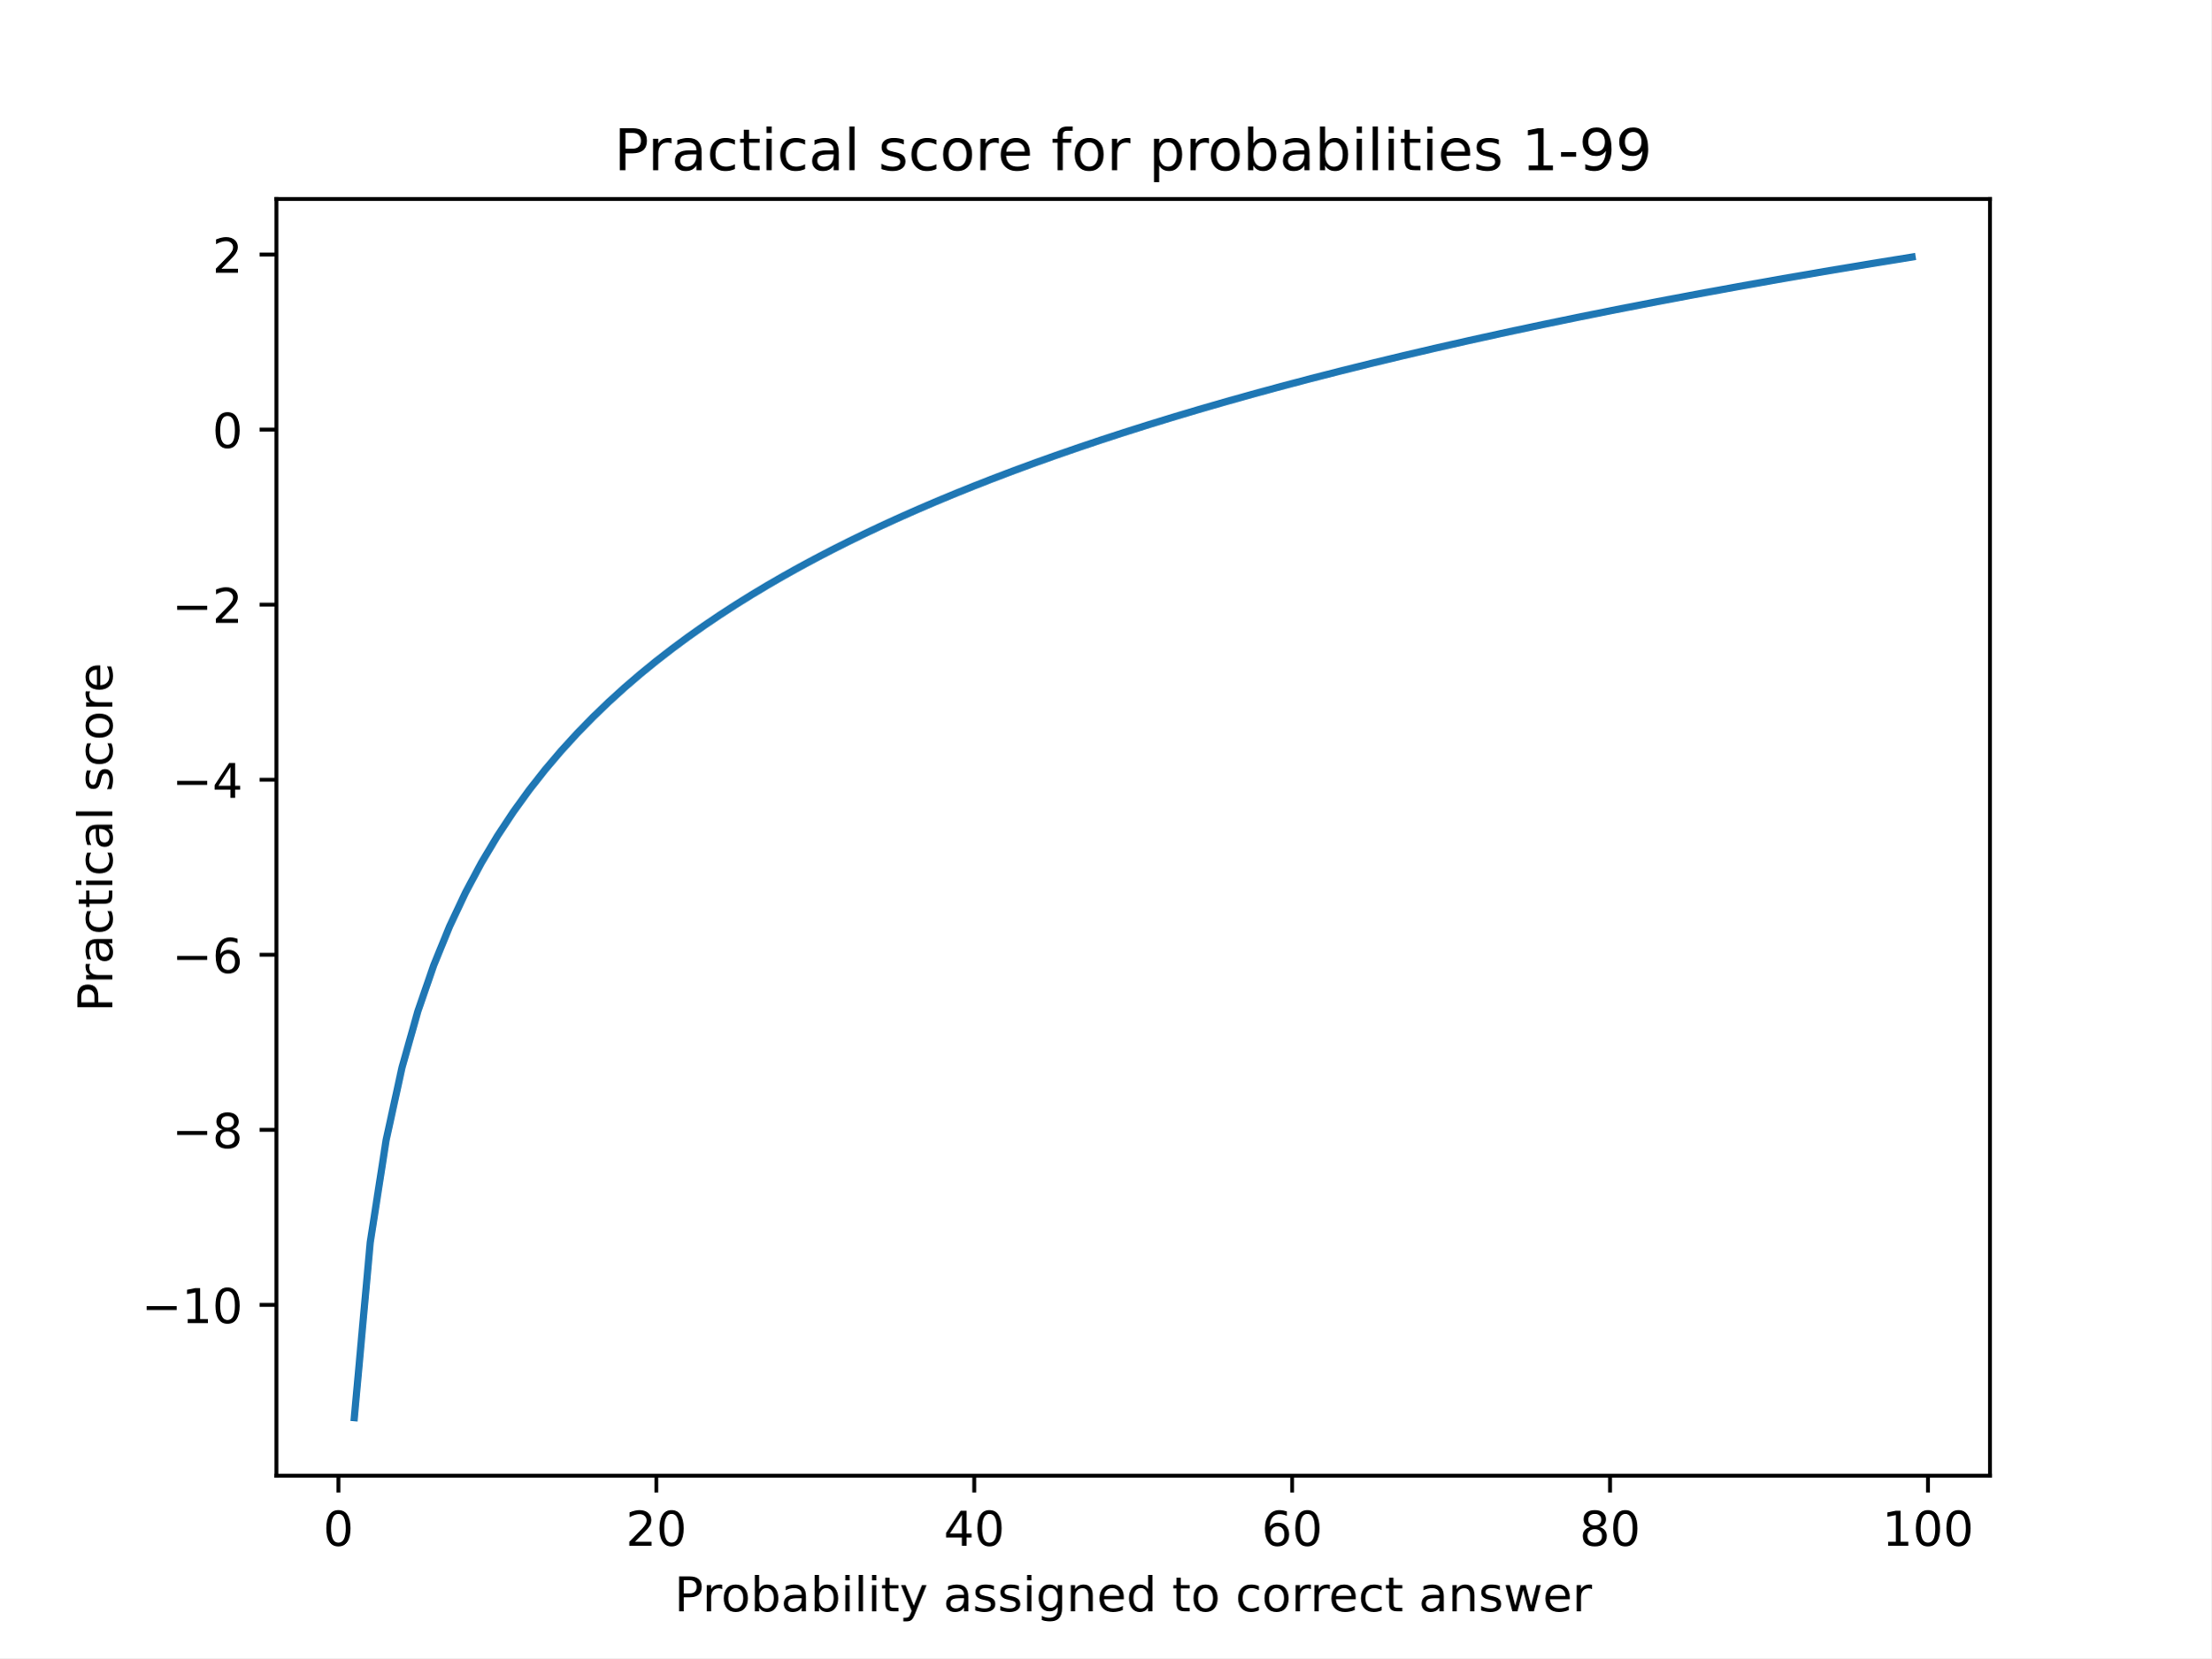
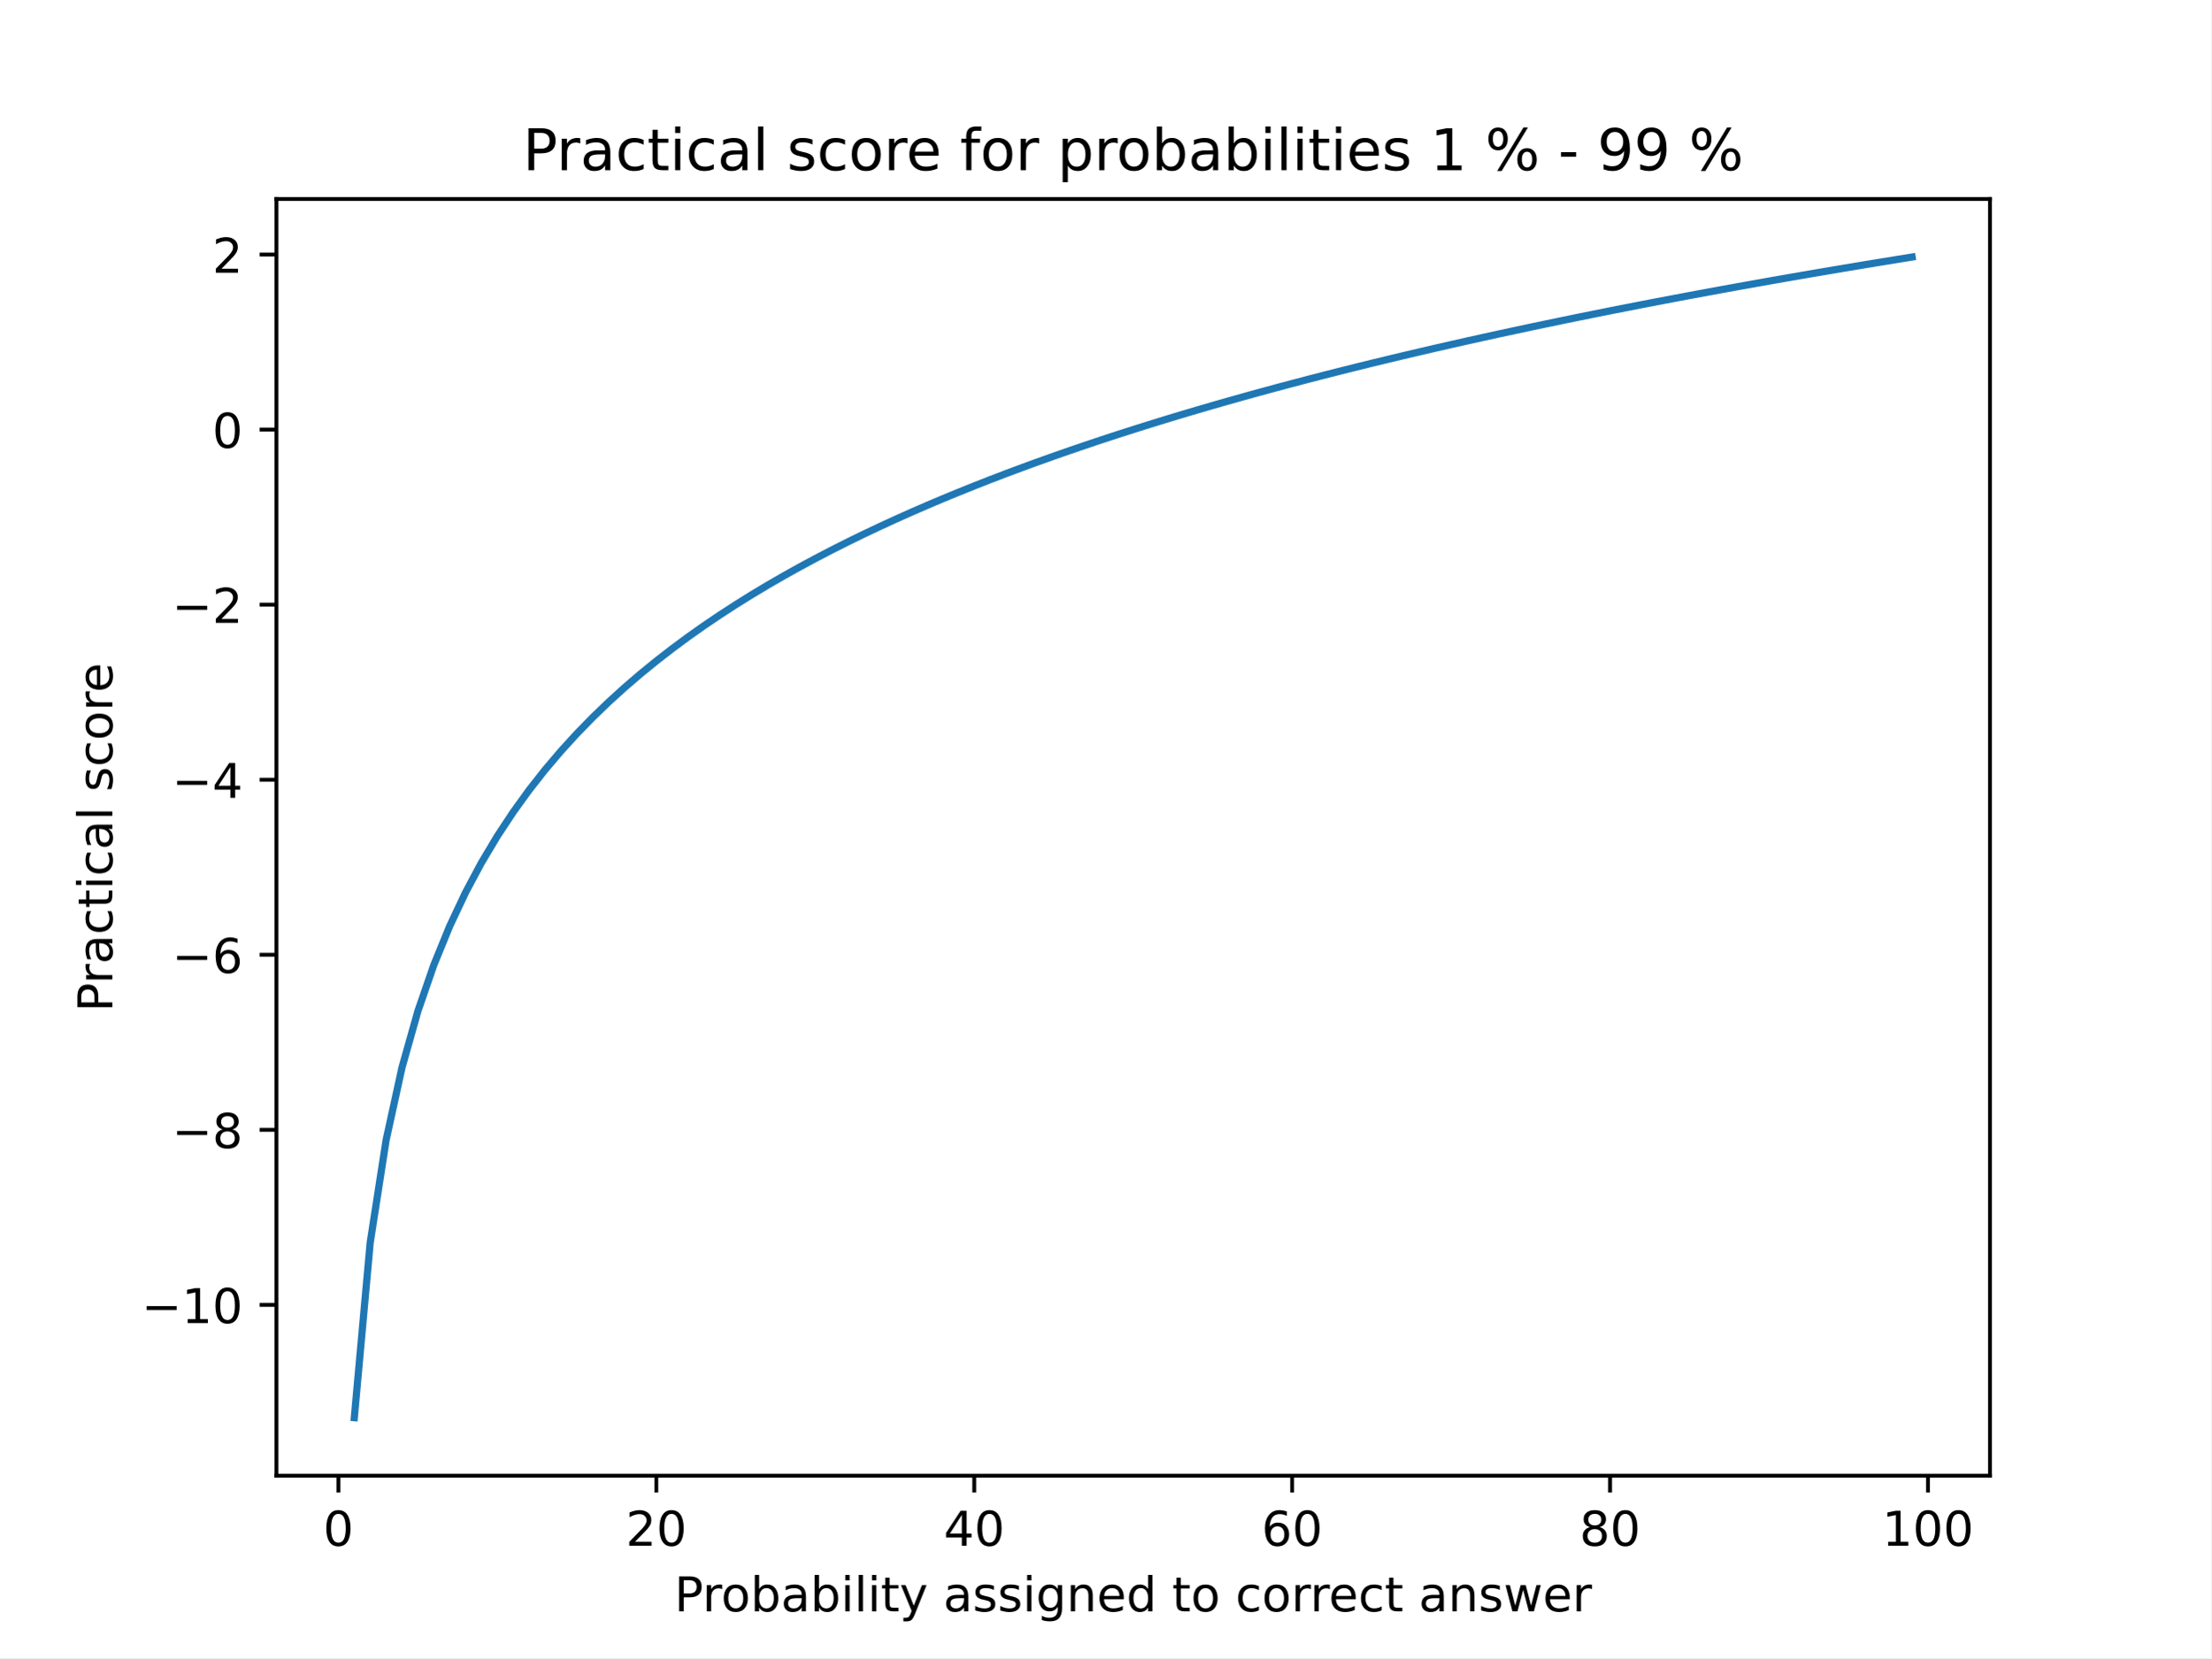
<svg xmlns="http://www.w3.org/2000/svg" xmlns:xlink="http://www.w3.org/1999/xlink" height="345.6pt" version="1.1" viewBox="0 0 460.8 345.6" width="460.8pt">
  <defs>
    <style type="text/css">
*{stroke-linecap:butt;stroke-linejoin:round;}
  </style>
  </defs>
  <g id="figure_1">
    <g id="patch_1">
      <path d="M 0 345.6  L 460.8 345.6  L 460.8 0  L 0 0  z " style="fill:#ffffff;" />
    </g>
    <g id="axes_1">
      <g id="patch_2">
        <path d="M 57.6 307.584  L 414.72 307.584  L 414.72 41.472  L 57.6 41.472  z " style="fill:#ffffff;" />
      </g>
      <g id="matplotlib.axis_1">
        <g id="xtick_1">
          <g id="line2d_1">
            <defs>
-               <path d="M 0 0  L 0 3.5  " id="m7e71ed365c" style="stroke:#000000;stroke-width:0.8;" />
-             </defs>
-             <g>
-               <use style="stroke:#000000;stroke-width:0.8;" x="70.52" xlink:href="#m7e71ed365c" y="307.584" />
+               <path d="M 0 0  L 0 3.5  " id="m6b2b9e0bb6" style="stroke:#000000;stroke-width:0.8;" />
+             </defs>
+             <g>
+               <use style="stroke:#000000;stroke-width:0.8;" x="70.52" xlink:href="#m6b2b9e0bb6" y="307.584" />
            </g>
          </g>
          <g id="text_1">
            <defs>
              <path d="M 31.781 66.406  Q 24.172 66.406 20.328 58.906  Q 16.5 51.422 16.5 36.375  Q 16.5 21.391 20.328 13.891  Q 24.172 6.391 31.781 6.391  Q 39.453 6.391 43.281 13.891  Q 47.125 21.391 47.125 36.375  Q 47.125 51.422 43.281 58.906  Q 39.453 66.406 31.781 66.406  z M 31.781 74.219  Q 44.047 74.219 50.516 64.516  Q 56.984 54.828 56.984 36.375  Q 56.984 17.969 50.516 8.266  Q 44.047 -1.422 31.781 -1.422  Q 19.531 -1.422 13.062 8.266  Q 6.594 17.969 6.594 36.375  Q 6.594 54.828 13.062 64.516  Q 19.531 74.219 31.781 74.219  z " id="DejaVuSans-48" />
            </defs>
            <g transform="translate(67.33868 322.1824)scale(0.1 -0.1)">
              <use xlink:href="#DejaVuSans-48" />
            </g>
          </g>
        </g>
        <g id="xtick_2">
          <g id="line2d_2">
            <g>
-               <use style="stroke:#000000;stroke-width:0.8;" x="136.776" xlink:href="#m7e71ed365c" y="307.584" />
+               <use style="stroke:#000000;stroke-width:0.8;" x="136.776" xlink:href="#m6b2b9e0bb6" y="307.584" />
            </g>
          </g>
          <g id="text_2">
            <defs>
              <path d="M 19.188 8.297  L 53.609 8.297  L 53.609 0  L 7.328 0  L 7.328 8.297  Q 12.938 14.109 22.625 23.891  Q 32.328 33.688 34.812 36.531  Q 39.547 41.844 41.422 45.531  Q 43.312 49.219 43.312 52.781  Q 43.312 58.594 39.234 62.25  Q 35.156 65.922 28.609 65.922  Q 23.969 65.922 18.812 64.312  Q 13.672 62.703 7.812 59.422  L 7.812 69.391  Q 13.766 71.781 18.938 73  Q 24.125 74.219 28.422 74.219  Q 39.75 74.219 46.484 68.547  Q 53.219 62.891 53.219 53.422  Q 53.219 48.922 51.531 44.891  Q 49.859 40.875 45.406 35.406  Q 44.188 33.984 37.641 27.219  Q 31.109 20.453 19.188 8.297  z " id="DejaVuSans-50" />
            </defs>
            <g transform="translate(130.4135 322.1824)scale(0.1 -0.1)">
              <use xlink:href="#DejaVuSans-50" />
              <use x="63.623" xlink:href="#DejaVuSans-48" />
            </g>
          </g>
        </g>
        <g id="xtick_3">
          <g id="line2d_3">
            <g>
-               <use style="stroke:#000000;stroke-width:0.8;" x="203.032" xlink:href="#m7e71ed365c" y="307.584" />
+               <use style="stroke:#000000;stroke-width:0.8;" x="203.032" xlink:href="#m6b2b9e0bb6" y="307.584" />
            </g>
          </g>
          <g id="text_3">
            <defs>
              <path d="M 37.797 64.312  L 12.891 25.391  L 37.797 25.391  z M 35.203 72.906  L 47.609 72.906  L 47.609 25.391  L 58.016 25.391  L 58.016 17.188  L 47.609 17.188  L 47.609 0  L 37.797 0  L 37.797 17.188  L 4.891 17.188  L 4.891 26.703  z " id="DejaVuSans-52" />
            </defs>
            <g transform="translate(196.6695 322.1824)scale(0.1 -0.1)">
              <use xlink:href="#DejaVuSans-52" />
              <use x="63.623" xlink:href="#DejaVuSans-48" />
            </g>
          </g>
        </g>
        <g id="xtick_4">
          <g id="line2d_4">
            <g>
-               <use style="stroke:#000000;stroke-width:0.8;" x="269.288" xlink:href="#m7e71ed365c" y="307.584" />
+               <use style="stroke:#000000;stroke-width:0.8;" x="269.288" xlink:href="#m6b2b9e0bb6" y="307.584" />
            </g>
          </g>
          <g id="text_4">
            <defs>
              <path d="M 33.016 40.375  Q 26.375 40.375 22.484 35.828  Q 18.609 31.297 18.609 23.391  Q 18.609 15.531 22.484 10.953  Q 26.375 6.391 33.016 6.391  Q 39.656 6.391 43.531 10.953  Q 47.406 15.531 47.406 23.391  Q 47.406 31.297 43.531 35.828  Q 39.656 40.375 33.016 40.375  z M 52.594 71.297  L 52.594 62.312  Q 48.875 64.062 45.094 64.984  Q 41.312 65.922 37.594 65.922  Q 27.828 65.922 22.672 59.328  Q 17.531 52.734 16.797 39.406  Q 19.672 43.656 24.016 45.922  Q 28.375 48.188 33.594 48.188  Q 44.578 48.188 50.953 41.516  Q 57.328 34.859 57.328 23.391  Q 57.328 12.156 50.688 5.359  Q 44.047 -1.422 33.016 -1.422  Q 20.359 -1.422 13.672 8.266  Q 6.984 17.969 6.984 36.375  Q 6.984 53.656 15.188 63.938  Q 23.391 74.219 37.203 74.219  Q 40.922 74.219 44.703 73.484  Q 48.484 72.75 52.594 71.297  z " id="DejaVuSans-54" />
            </defs>
            <g transform="translate(262.9255 322.1824)scale(0.1 -0.1)">
              <use xlink:href="#DejaVuSans-54" />
              <use x="63.623" xlink:href="#DejaVuSans-48" />
            </g>
          </g>
        </g>
        <g id="xtick_5">
          <g id="line2d_5">
            <g>
-               <use style="stroke:#000000;stroke-width:0.8;" x="335.544" xlink:href="#m7e71ed365c" y="307.584" />
+               <use style="stroke:#000000;stroke-width:0.8;" x="335.544" xlink:href="#m6b2b9e0bb6" y="307.584" />
            </g>
          </g>
          <g id="text_5">
            <defs>
              <path d="M 31.781 34.625  Q 24.75 34.625 20.719 30.859  Q 16.703 27.094 16.703 20.516  Q 16.703 13.922 20.719 10.156  Q 24.75 6.391 31.781 6.391  Q 38.812 6.391 42.859 10.172  Q 46.922 13.969 46.922 20.516  Q 46.922 27.094 42.891 30.859  Q 38.875 34.625 31.781 34.625  z M 21.922 38.812  Q 15.578 40.375 12.031 44.719  Q 8.5 49.078 8.5 55.328  Q 8.5 64.062 14.719 69.141  Q 20.953 74.219 31.781 74.219  Q 42.672 74.219 48.875 69.141  Q 55.078 64.062 55.078 55.328  Q 55.078 49.078 51.531 44.719  Q 48 40.375 41.703 38.812  Q 48.828 37.156 52.797 32.312  Q 56.781 27.484 56.781 20.516  Q 56.781 9.906 50.312 4.234  Q 43.844 -1.422 31.781 -1.422  Q 19.734 -1.422 13.25 4.234  Q 6.781 9.906 6.781 20.516  Q 6.781 27.484 10.781 32.312  Q 14.797 37.156 21.922 38.812  z M 18.312 54.391  Q 18.312 48.734 21.844 45.562  Q 25.391 42.391 31.781 42.391  Q 38.141 42.391 41.719 45.562  Q 45.312 48.734 45.312 54.391  Q 45.312 60.062 41.719 63.234  Q 38.141 66.406 31.781 66.406  Q 25.391 66.406 21.844 63.234  Q 18.312 60.062 18.312 54.391  z " id="DejaVuSans-56" />
            </defs>
            <g transform="translate(329.1815 322.1824)scale(0.1 -0.1)">
              <use xlink:href="#DejaVuSans-56" />
              <use x="63.623" xlink:href="#DejaVuSans-48" />
            </g>
          </g>
        </g>
        <g id="xtick_6">
          <g id="line2d_6">
            <g>
-               <use style="stroke:#000000;stroke-width:0.8;" x="401.8" xlink:href="#m7e71ed365c" y="307.584" />
+               <use style="stroke:#000000;stroke-width:0.8;" x="401.8" xlink:href="#m6b2b9e0bb6" y="307.584" />
            </g>
          </g>
          <g id="text_6">
            <defs>
              <path d="M 12.406 8.297  L 28.516 8.297  L 28.516 63.922  L 10.984 60.406  L 10.984 69.391  L 28.422 72.906  L 38.281 72.906  L 38.281 8.297  L 54.391 8.297  L 54.391 0  L 12.406 0  z " id="DejaVuSans-49" />
            </defs>
            <g transform="translate(392.2563 322.1824)scale(0.1 -0.1)">
              <use xlink:href="#DejaVuSans-49" />
              <use x="63.623" xlink:href="#DejaVuSans-48" />
              <use x="127.246" xlink:href="#DejaVuSans-48" />
            </g>
          </g>
        </g>
        <g id="text_7">
          <defs>
            <path d="M 19.672 64.797  L 19.672 37.406  L 32.078 37.406  Q 38.969 37.406 42.719 40.969  Q 46.484 44.531 46.484 51.125  Q 46.484 57.672 42.719 61.234  Q 38.969 64.797 32.078 64.797  z M 9.812 72.906  L 32.078 72.906  Q 44.344 72.906 50.609 67.359  Q 56.891 61.812 56.891 51.125  Q 56.891 40.328 50.609 34.812  Q 44.344 29.297 32.078 29.297  L 19.672 29.297  L 19.672 0  L 9.812 0  z " id="DejaVuSans-80" />
            <path d="M 41.109 46.297  Q 39.594 47.172 37.812 47.578  Q 36.031 48 33.891 48  Q 26.266 48 22.188 43.047  Q 18.109 38.094 18.109 28.812  L 18.109 0  L 9.078 0  L 9.078 54.688  L 18.109 54.688  L 18.109 46.188  Q 20.953 51.172 25.484 53.578  Q 30.031 56 36.531 56  Q 37.453 56 38.578 55.875  Q 39.703 55.766 41.062 55.516  z " id="DejaVuSans-114" />
            <path d="M 30.609 48.391  Q 23.391 48.391 19.188 42.75  Q 14.984 37.109 14.984 27.297  Q 14.984 17.484 19.156 11.844  Q 23.344 6.203 30.609 6.203  Q 37.797 6.203 41.984 11.859  Q 46.188 17.531 46.188 27.297  Q 46.188 37.016 41.984 42.703  Q 37.797 48.391 30.609 48.391  z M 30.609 56  Q 42.328 56 49.016 48.375  Q 55.719 40.766 55.719 27.297  Q 55.719 13.875 49.016 6.219  Q 42.328 -1.422 30.609 -1.422  Q 18.844 -1.422 12.172 6.219  Q 5.516 13.875 5.516 27.297  Q 5.516 40.766 12.172 48.375  Q 18.844 56 30.609 56  z " id="DejaVuSans-111" />
            <path d="M 48.688 27.297  Q 48.688 37.203 44.609 42.844  Q 40.531 48.484 33.406 48.484  Q 26.266 48.484 22.188 42.844  Q 18.109 37.203 18.109 27.297  Q 18.109 17.391 22.188 11.75  Q 26.266 6.109 33.406 6.109  Q 40.531 6.109 44.609 11.75  Q 48.688 17.391 48.688 27.297  z M 18.109 46.391  Q 20.953 51.266 25.266 53.625  Q 29.594 56 35.594 56  Q 45.562 56 51.781 48.094  Q 58.016 40.188 58.016 27.297  Q 58.016 14.406 51.781 6.484  Q 45.562 -1.422 35.594 -1.422  Q 29.594 -1.422 25.266 0.953  Q 20.953 3.328 18.109 8.203  L 18.109 0  L 9.078 0  L 9.078 75.984  L 18.109 75.984  z " id="DejaVuSans-98" />
            <path d="M 34.281 27.484  Q 23.391 27.484 19.188 25  Q 14.984 22.516 14.984 16.5  Q 14.984 11.719 18.141 8.906  Q 21.297 6.109 26.703 6.109  Q 34.188 6.109 38.703 11.406  Q 43.219 16.703 43.219 25.484  L 43.219 27.484  z M 52.203 31.203  L 52.203 0  L 43.219 0  L 43.219 8.297  Q 40.141 3.328 35.547 0.953  Q 30.953 -1.422 24.312 -1.422  Q 15.922 -1.422 10.953 3.297  Q 6 8.016 6 15.922  Q 6 25.141 12.172 29.828  Q 18.359 34.516 30.609 34.516  L 43.219 34.516  L 43.219 35.406  Q 43.219 41.609 39.141 45  Q 35.062 48.391 27.688 48.391  Q 23 48.391 18.547 47.266  Q 14.109 46.141 10.016 43.891  L 10.016 52.203  Q 14.938 54.109 19.578 55.047  Q 24.219 56 28.609 56  Q 40.484 56 46.344 49.844  Q 52.203 43.703 52.203 31.203  z " id="DejaVuSans-97" />
            <path d="M 9.422 54.688  L 18.406 54.688  L 18.406 0  L 9.422 0  z M 9.422 75.984  L 18.406 75.984  L 18.406 64.594  L 9.422 64.594  z " id="DejaVuSans-105" />
            <path d="M 9.422 75.984  L 18.406 75.984  L 18.406 0  L 9.422 0  z " id="DejaVuSans-108" />
            <path d="M 18.312 70.219  L 18.312 54.688  L 36.812 54.688  L 36.812 47.703  L 18.312 47.703  L 18.312 18.016  Q 18.312 11.328 20.141 9.422  Q 21.969 7.516 27.594 7.516  L 36.812 7.516  L 36.812 0  L 27.594 0  Q 17.188 0 13.234 3.875  Q 9.281 7.766 9.281 18.016  L 9.281 47.703  L 2.688 47.703  L 2.688 54.688  L 9.281 54.688  L 9.281 70.219  z " id="DejaVuSans-116" />
            <path d="M 32.172 -5.078  Q 28.375 -14.844 24.75 -17.812  Q 21.141 -20.797 15.094 -20.797  L 7.906 -20.797  L 7.906 -13.281  L 13.188 -13.281  Q 16.891 -13.281 18.938 -11.516  Q 21 -9.766 23.484 -3.219  L 25.094 0.875  L 2.984 54.688  L 12.5 54.688  L 29.594 11.922  L 46.688 54.688  L 56.203 54.688  z " id="DejaVuSans-121" />
            <path id="DejaVuSans-32" />
            <path d="M 44.281 53.078  L 44.281 44.578  Q 40.484 46.531 36.375 47.5  Q 32.281 48.484 27.875 48.484  Q 21.188 48.484 17.844 46.438  Q 14.5 44.391 14.5 40.281  Q 14.5 37.156 16.891 35.375  Q 19.281 33.594 26.516 31.984  L 29.594 31.297  Q 39.156 29.25 43.188 25.516  Q 47.219 21.781 47.219 15.094  Q 47.219 7.469 41.188 3.016  Q 35.156 -1.422 24.609 -1.422  Q 20.219 -1.422 15.453 -0.562  Q 10.688 0.297 5.422 2  L 5.422 11.281  Q 10.406 8.688 15.234 7.391  Q 20.062 6.109 24.812 6.109  Q 31.156 6.109 34.562 8.281  Q 37.984 10.453 37.984 14.406  Q 37.984 18.062 35.516 20.016  Q 33.062 21.969 24.703 23.781  L 21.578 24.516  Q 13.234 26.266 9.516 29.906  Q 5.812 33.547 5.812 39.891  Q 5.812 47.609 11.281 51.797  Q 16.75 56 26.812 56  Q 31.781 56 36.172 55.266  Q 40.578 54.547 44.281 53.078  z " id="DejaVuSans-115" />
            <path d="M 45.406 27.984  Q 45.406 37.75 41.375 43.109  Q 37.359 48.484 30.078 48.484  Q 22.859 48.484 18.828 43.109  Q 14.797 37.75 14.797 27.984  Q 14.797 18.266 18.828 12.891  Q 22.859 7.516 30.078 7.516  Q 37.359 7.516 41.375 12.891  Q 45.406 18.266 45.406 27.984  z M 54.391 6.781  Q 54.391 -7.172 48.188 -13.984  Q 42 -20.797 29.203 -20.797  Q 24.469 -20.797 20.266 -20.094  Q 16.062 -19.391 12.109 -17.922  L 12.109 -9.188  Q 16.062 -11.328 19.922 -12.344  Q 23.781 -13.375 27.781 -13.375  Q 36.625 -13.375 41.016 -8.766  Q 45.406 -4.156 45.406 5.172  L 45.406 9.625  Q 42.625 4.781 38.281 2.391  Q 33.938 0 27.875 0  Q 17.828 0 11.672 7.656  Q 5.516 15.328 5.516 27.984  Q 5.516 40.672 11.672 48.328  Q 17.828 56 27.875 56  Q 33.938 56 38.281 53.609  Q 42.625 51.219 45.406 46.391  L 45.406 54.688  L 54.391 54.688  z " id="DejaVuSans-103" />
            <path d="M 54.891 33.016  L 54.891 0  L 45.906 0  L 45.906 32.719  Q 45.906 40.484 42.875 44.328  Q 39.844 48.188 33.797 48.188  Q 26.516 48.188 22.312 43.547  Q 18.109 38.922 18.109 30.906  L 18.109 0  L 9.078 0  L 9.078 54.688  L 18.109 54.688  L 18.109 46.188  Q 21.344 51.125 25.703 53.562  Q 30.078 56 35.797 56  Q 45.219 56 50.047 50.172  Q 54.891 44.344 54.891 33.016  z " id="DejaVuSans-110" />
            <path d="M 56.203 29.594  L 56.203 25.203  L 14.891 25.203  Q 15.484 15.922 20.484 11.062  Q 25.484 6.203 34.422 6.203  Q 39.594 6.203 44.453 7.469  Q 49.312 8.734 54.109 11.281  L 54.109 2.781  Q 49.266 0.734 44.188 -0.344  Q 39.109 -1.422 33.891 -1.422  Q 20.797 -1.422 13.156 6.188  Q 5.516 13.812 5.516 26.812  Q 5.516 40.234 12.766 48.109  Q 20.016 56 32.328 56  Q 43.359 56 49.781 48.891  Q 56.203 41.797 56.203 29.594  z M 47.219 32.234  Q 47.125 39.594 43.094 43.984  Q 39.062 48.391 32.422 48.391  Q 24.906 48.391 20.391 44.141  Q 15.875 39.891 15.188 32.172  z " id="DejaVuSans-101" />
            <path d="M 45.406 46.391  L 45.406 75.984  L 54.391 75.984  L 54.391 0  L 45.406 0  L 45.406 8.203  Q 42.578 3.328 38.25 0.953  Q 33.938 -1.422 27.875 -1.422  Q 17.969 -1.422 11.734 6.484  Q 5.516 14.406 5.516 27.297  Q 5.516 40.188 11.734 48.094  Q 17.969 56 27.875 56  Q 33.938 56 38.25 53.625  Q 42.578 51.266 45.406 46.391  z M 14.797 27.297  Q 14.797 17.391 18.875 11.75  Q 22.953 6.109 30.078 6.109  Q 37.203 6.109 41.297 11.75  Q 45.406 17.391 45.406 27.297  Q 45.406 37.203 41.297 42.844  Q 37.203 48.484 30.078 48.484  Q 22.953 48.484 18.875 42.844  Q 14.797 37.203 14.797 27.297  z " id="DejaVuSans-100" />
            <path d="M 48.781 52.594  L 48.781 44.188  Q 44.969 46.297 41.141 47.344  Q 37.312 48.391 33.406 48.391  Q 24.656 48.391 19.812 42.844  Q 14.984 37.312 14.984 27.297  Q 14.984 17.281 19.812 11.734  Q 24.656 6.203 33.406 6.203  Q 37.312 6.203 41.141 7.25  Q 44.969 8.297 48.781 10.406  L 48.781 2.094  Q 45.016 0.344 40.984 -0.531  Q 36.969 -1.422 32.422 -1.422  Q 20.062 -1.422 12.781 6.344  Q 5.516 14.109 5.516 27.297  Q 5.516 40.672 12.859 48.328  Q 20.219 56 33.016 56  Q 37.156 56 41.109 55.141  Q 45.062 54.297 48.781 52.594  z " id="DejaVuSans-99" />
            <path d="M 4.203 54.688  L 13.188 54.688  L 24.422 12.016  L 35.594 54.688  L 46.188 54.688  L 57.422 12.016  L 68.609 54.688  L 77.594 54.688  L 63.281 0  L 52.688 0  L 40.922 44.828  L 29.109 0  L 18.5 0  z " id="DejaVuSans-119" />
          </defs>
          <g transform="translate(140.535 335.8606)scale(0.1 -0.1)">
            <use xlink:href="#DejaVuSans-80" />
            <use x="58.553" xlink:href="#DejaVuSans-114" />
            <use x="97.416" xlink:href="#DejaVuSans-111" />
            <use x="158.598" xlink:href="#DejaVuSans-98" />
            <use x="222.074" xlink:href="#DejaVuSans-97" />
            <use x="283.354" xlink:href="#DejaVuSans-98" />
            <use x="346.83" xlink:href="#DejaVuSans-105" />
            <use x="374.613" xlink:href="#DejaVuSans-108" />
            <use x="402.396" xlink:href="#DejaVuSans-105" />
            <use x="430.18" xlink:href="#DejaVuSans-116" />
            <use x="469.389" xlink:href="#DejaVuSans-121" />
            <use x="528.568" xlink:href="#DejaVuSans-32" />
            <use x="560.355" xlink:href="#DejaVuSans-97" />
            <use x="621.635" xlink:href="#DejaVuSans-115" />
            <use x="673.734" xlink:href="#DejaVuSans-115" />
            <use x="725.834" xlink:href="#DejaVuSans-105" />
            <use x="753.617" xlink:href="#DejaVuSans-103" />
            <use x="817.094" xlink:href="#DejaVuSans-110" />
            <use x="880.473" xlink:href="#DejaVuSans-101" />
            <use x="941.996" xlink:href="#DejaVuSans-100" />
            <use x="1005.473" xlink:href="#DejaVuSans-32" />
            <use x="1037.26" xlink:href="#DejaVuSans-116" />
            <use x="1076.469" xlink:href="#DejaVuSans-111" />
            <use x="1137.65" xlink:href="#DejaVuSans-32" />
            <use x="1169.438" xlink:href="#DejaVuSans-99" />
            <use x="1224.418" xlink:href="#DejaVuSans-111" />
            <use x="1285.6" xlink:href="#DejaVuSans-114" />
            <use x="1324.963" xlink:href="#DejaVuSans-114" />
            <use x="1363.826" xlink:href="#DejaVuSans-101" />
            <use x="1425.35" xlink:href="#DejaVuSans-99" />
            <use x="1480.33" xlink:href="#DejaVuSans-116" />
            <use x="1519.539" xlink:href="#DejaVuSans-32" />
            <use x="1551.326" xlink:href="#DejaVuSans-97" />
            <use x="1612.605" xlink:href="#DejaVuSans-110" />
            <use x="1675.984" xlink:href="#DejaVuSans-115" />
            <use x="1728.084" xlink:href="#DejaVuSans-119" />
            <use x="1809.871" xlink:href="#DejaVuSans-101" />
            <use x="1871.395" xlink:href="#DejaVuSans-114" />
          </g>
        </g>
      </g>
      <g id="matplotlib.axis_2">
        <g id="ytick_1">
          <g id="line2d_7">
            <defs>
-               <path d="M 0 0  L -3.5 0  " id="ma1d95d29ff" style="stroke:#000000;stroke-width:0.8;" />
-             </defs>
-             <g>
-               <use style="stroke:#000000;stroke-width:0.8;" x="57.6" xlink:href="#ma1d95d29ff" y="271.979" />
+               <path d="M 0 0  L -3.5 0  " id="m6d19b44633" style="stroke:#000000;stroke-width:0.8;" />
+             </defs>
+             <g>
+               <use style="stroke:#000000;stroke-width:0.8;" x="57.6" xlink:href="#m6d19b44633" y="271.979" />
            </g>
          </g>
          <g id="text_8">
            <defs>
              <path d="M 10.594 35.5  L 73.188 35.5  L 73.188 27.203  L 10.594 27.203  z " id="DejaVuSans-8722" />
            </defs>
            <g transform="translate(29.49531 275.7783)scale(0.1 -0.1)">
              <use xlink:href="#DejaVuSans-8722" />
              <use x="83.789" xlink:href="#DejaVuSans-49" />
              <use x="147.412" xlink:href="#DejaVuSans-48" />
            </g>
          </g>
        </g>
        <g id="ytick_2">
          <g id="line2d_8">
            <g>
-               <use style="stroke:#000000;stroke-width:0.8;" x="57.6" xlink:href="#ma1d95d29ff" y="235.489" />
+               <use style="stroke:#000000;stroke-width:0.8;" x="57.6" xlink:href="#m6d19b44633" y="235.489" />
            </g>
          </g>
          <g id="text_9">
            <g transform="translate(35.85781 239.2887)scale(0.1 -0.1)">
              <use xlink:href="#DejaVuSans-8722" />
              <use x="83.789" xlink:href="#DejaVuSans-56" />
            </g>
          </g>
        </g>
        <g id="ytick_3">
          <g id="line2d_9">
            <g>
-               <use style="stroke:#000000;stroke-width:0.8;" x="57.6" xlink:href="#ma1d95d29ff" y="199" />
+               <use style="stroke:#000000;stroke-width:0.8;" x="57.6" xlink:href="#m6d19b44633" y="199" />
            </g>
          </g>
          <g id="text_10">
            <g transform="translate(35.85781 202.7991)scale(0.1 -0.1)">
              <use xlink:href="#DejaVuSans-8722" />
              <use x="83.789" xlink:href="#DejaVuSans-54" />
            </g>
          </g>
        </g>
        <g id="ytick_4">
          <g id="line2d_10">
            <g>
-               <use style="stroke:#000000;stroke-width:0.8;" x="57.6" xlink:href="#ma1d95d29ff" y="162.51" />
+               <use style="stroke:#000000;stroke-width:0.8;" x="57.6" xlink:href="#m6d19b44633" y="162.51" />
            </g>
          </g>
          <g id="text_11">
            <g transform="translate(35.85781 166.3095)scale(0.1 -0.1)">
              <use xlink:href="#DejaVuSans-8722" />
              <use x="83.789" xlink:href="#DejaVuSans-52" />
            </g>
          </g>
        </g>
        <g id="ytick_5">
          <g id="line2d_11">
            <g>
-               <use style="stroke:#000000;stroke-width:0.8;" x="57.6" xlink:href="#ma1d95d29ff" y="126.021" />
+               <use style="stroke:#000000;stroke-width:0.8;" x="57.6" xlink:href="#m6d19b44633" y="126.021" />
            </g>
          </g>
          <g id="text_12">
            <g transform="translate(35.85781 129.8199)scale(0.1 -0.1)">
              <use xlink:href="#DejaVuSans-8722" />
              <use x="83.789" xlink:href="#DejaVuSans-50" />
            </g>
          </g>
        </g>
        <g id="ytick_6">
          <g id="line2d_12">
            <g>
-               <use style="stroke:#000000;stroke-width:0.8;" x="57.6" xlink:href="#ma1d95d29ff" y="89.531" />
+               <use style="stroke:#000000;stroke-width:0.8;" x="57.6" xlink:href="#m6d19b44633" y="89.531" />
            </g>
          </g>
          <g id="text_13">
            <g transform="translate(44.2375 93.33033)scale(0.1 -0.1)">
              <use xlink:href="#DejaVuSans-48" />
            </g>
          </g>
        </g>
        <g id="ytick_7">
          <g id="line2d_13">
            <g>
-               <use style="stroke:#000000;stroke-width:0.8;" x="57.6" xlink:href="#ma1d95d29ff" y="53.042" />
+               <use style="stroke:#000000;stroke-width:0.8;" x="57.6" xlink:href="#m6d19b44633" y="53.042" />
            </g>
          </g>
          <g id="text_14">
            <g transform="translate(44.2375 56.84073)scale(0.1 -0.1)">
              <use xlink:href="#DejaVuSans-50" />
            </g>
          </g>
        </g>
        <g id="text_15">
          <g transform="translate(23.41562 210.8975)rotate(-90)scale(0.1 -0.1)">
            <use xlink:href="#DejaVuSans-80" />
            <use x="58.553" xlink:href="#DejaVuSans-114" />
            <use x="99.666" xlink:href="#DejaVuSans-97" />
            <use x="160.945" xlink:href="#DejaVuSans-99" />
            <use x="215.926" xlink:href="#DejaVuSans-116" />
            <use x="255.135" xlink:href="#DejaVuSans-105" />
            <use x="282.918" xlink:href="#DejaVuSans-99" />
            <use x="337.898" xlink:href="#DejaVuSans-97" />
            <use x="399.178" xlink:href="#DejaVuSans-108" />
            <use x="426.961" xlink:href="#DejaVuSans-32" />
            <use x="458.748" xlink:href="#DejaVuSans-115" />
            <use x="510.848" xlink:href="#DejaVuSans-99" />
            <use x="565.828" xlink:href="#DejaVuSans-111" />
            <use x="627.01" xlink:href="#DejaVuSans-114" />
            <use x="665.873" xlink:href="#DejaVuSans-101" />
          </g>
        </g>
      </g>
      <g id="line2d_14">
-         <path clip-path="url(#pda95a79a80)" d="M 73.833 295.488  L 77.146 258.996  L 80.458 237.649  L 83.771 222.504  L 87.084 210.756  L 90.397 201.157  L 93.71 193.041  L 97.022 186.011  L 100.335 179.81  L 103.648 174.263  L 106.961 169.246  L 110.274 164.665  L 113.586 160.451  L 116.899 156.549  L 120.212 152.917  L 123.525 149.519  L 126.838 146.327  L 130.15 143.318  L 133.463 140.472  L 136.776 137.771  L 140.089 135.203  L 143.402 132.753  L 146.714 130.413  L 150.027 128.172  L 153.34 126.023  L 156.653 123.958  L 159.966 121.972  L 163.278 120.057  L 166.591 118.209  L 169.904 116.425  L 173.217 114.698  L 176.53 113.027  L 179.842 111.407  L 183.155 109.835  L 186.468 108.309  L 189.781 106.826  L 193.094 105.383  L 196.406 103.979  L 199.719 102.612  L 203.032 101.279  L 206.345 99.979  L 209.658 98.71  L 212.97 97.472  L 216.283 96.261  L 219.596 95.078  L 222.909 93.921  L 226.222 92.789  L 229.534 91.68  L 232.847 90.595  L 236.16 89.531  L 239.473 88.489  L 242.786 87.466  L 246.098 86.463  L 249.411 85.479  L 252.724 84.513  L 256.037 83.565  L 259.35 82.633  L 262.662 81.717  L 265.975 80.817  L 269.288 79.932  L 272.601 79.062  L 275.914 78.206  L 279.226 77.364  L 282.539 76.535  L 285.852 75.718  L 289.165 74.915  L 292.478 74.123  L 295.79 73.343  L 299.103 72.574  L 302.416 71.817  L 305.729 71.07  L 309.042 70.334  L 312.354 69.608  L 315.667 68.891  L 318.98 68.185  L 322.293 67.487  L 325.606 66.799  L 328.918 66.12  L 332.231 65.449  L 335.544 64.787  L 338.857 64.133  L 342.17 63.487  L 345.482 62.849  L 348.795 62.218  L 352.108 61.595  L 355.421 60.979  L 358.734 60.371  L 362.046 59.769  L 365.359 59.174  L 368.672 58.586  L 371.985 58.004  L 375.298 57.429  L 378.61 56.86  L 381.923 56.296  L 385.236 55.739  L 388.549 55.188  L 391.862 54.642  L 395.174 54.102  L 398.487 53.568  " style="fill:none;stroke:#1f77b4;stroke-linecap:square;stroke-width:1.5;" />
+         <path clip-path="url(#p35807b88a8)" d="M 73.833 295.488  L 77.146 258.996  L 80.458 237.649  L 83.771 222.504  L 87.084 210.756  L 90.397 201.157  L 93.71 193.041  L 97.022 186.011  L 100.335 179.81  L 103.648 174.263  L 106.961 169.246  L 110.274 164.665  L 113.586 160.451  L 116.899 156.549  L 120.212 152.917  L 123.525 149.519  L 126.838 146.327  L 130.15 143.318  L 133.463 140.472  L 136.776 137.771  L 140.089 135.203  L 143.402 132.753  L 146.714 130.413  L 150.027 128.172  L 153.34 126.023  L 156.653 123.958  L 159.966 121.972  L 163.278 120.057  L 166.591 118.209  L 169.904 116.425  L 173.217 114.698  L 176.53 113.027  L 179.842 111.407  L 183.155 109.835  L 186.468 108.309  L 189.781 106.826  L 193.094 105.383  L 196.406 103.979  L 199.719 102.612  L 203.032 101.279  L 206.345 99.979  L 209.658 98.71  L 212.97 97.472  L 216.283 96.261  L 219.596 95.078  L 222.909 93.921  L 226.222 92.789  L 229.534 91.68  L 232.847 90.595  L 236.16 89.531  L 239.473 88.489  L 242.786 87.466  L 246.098 86.463  L 249.411 85.479  L 252.724 84.513  L 256.037 83.565  L 259.35 82.633  L 262.662 81.717  L 265.975 80.817  L 269.288 79.932  L 272.601 79.062  L 275.914 78.206  L 279.226 77.364  L 282.539 76.535  L 285.852 75.718  L 289.165 74.915  L 292.478 74.123  L 295.79 73.343  L 299.103 72.574  L 302.416 71.817  L 305.729 71.07  L 309.042 70.334  L 312.354 69.608  L 315.667 68.891  L 318.98 68.185  L 322.293 67.487  L 325.606 66.799  L 328.918 66.12  L 332.231 65.449  L 335.544 64.787  L 338.857 64.133  L 342.17 63.487  L 345.482 62.849  L 348.795 62.218  L 352.108 61.595  L 355.421 60.979  L 358.734 60.371  L 362.046 59.769  L 365.359 59.174  L 368.672 58.586  L 371.985 58.004  L 375.298 57.429  L 378.61 56.86  L 381.923 56.296  L 385.236 55.739  L 388.549 55.188  L 391.862 54.642  L 395.174 54.102  L 398.487 53.568  " style="fill:none;stroke:#1f77b4;stroke-linecap:square;stroke-width:1.5;" />
      </g>
      <g id="patch_3">
        <path d="M 57.6 307.584  L 57.6 41.472  " style="fill:none;stroke:#000000;stroke-linecap:square;stroke-linejoin:miter;stroke-width:0.8;" />
      </g>
      <g id="patch_4">
        <path d="M 414.72 307.584  L 414.72 41.472  " style="fill:none;stroke:#000000;stroke-linecap:square;stroke-linejoin:miter;stroke-width:0.8;" />
      </g>
      <g id="patch_5">
        <path d="M 57.6 307.584  L 414.72 307.584  " style="fill:none;stroke:#000000;stroke-linecap:square;stroke-linejoin:miter;stroke-width:0.8;" />
      </g>
      <g id="patch_6">
        <path d="M 57.6 41.472  L 414.72 41.472  " style="fill:none;stroke:#000000;stroke-linecap:square;stroke-linejoin:miter;stroke-width:0.8;" />
      </g>
      <g id="text_16">
        <defs>
          <path d="M 37.109 75.984  L 37.109 68.5  L 28.516 68.5  Q 23.688 68.5 21.797 66.547  Q 19.922 64.594 19.922 59.516  L 19.922 54.688  L 34.719 54.688  L 34.719 47.703  L 19.922 47.703  L 19.922 0  L 10.891 0  L 10.891 47.703  L 2.297 47.703  L 2.297 54.688  L 10.891 54.688  L 10.891 58.5  Q 10.891 67.625 15.141 71.797  Q 19.391 75.984 28.609 75.984  z " id="DejaVuSans-102" />
          <path d="M 18.109 8.203  L 18.109 -20.797  L 9.078 -20.797  L 9.078 54.688  L 18.109 54.688  L 18.109 46.391  Q 20.953 51.266 25.266 53.625  Q 29.594 56 35.594 56  Q 45.562 56 51.781 48.094  Q 58.016 40.188 58.016 27.297  Q 58.016 14.406 51.781 6.484  Q 45.562 -1.422 35.594 -1.422  Q 29.594 -1.422 25.266 0.953  Q 20.953 3.328 18.109 8.203  z M 48.688 27.297  Q 48.688 37.203 44.609 42.844  Q 40.531 48.484 33.406 48.484  Q 26.266 48.484 22.188 42.844  Q 18.109 37.203 18.109 27.297  Q 18.109 17.391 22.188 11.75  Q 26.266 6.109 33.406 6.109  Q 40.531 6.109 44.609 11.75  Q 48.688 17.391 48.688 27.297  z " id="DejaVuSans-112" />
+           <path d="M 72.703 32.078  Q 68.453 32.078 66.031 28.469  Q 63.625 24.859 63.625 18.406  Q 63.625 12.062 66.031 8.422  Q 68.453 4.781 72.703 4.781  Q 76.859 4.781 79.266 8.422  Q 81.688 12.062 81.688 18.406  Q 81.688 24.812 79.266 28.438  Q 76.859 32.078 72.703 32.078  z M 72.703 38.281  Q 80.422 38.281 84.953 32.906  Q 89.5 27.547 89.5 18.406  Q 89.5 9.281 84.938 3.922  Q 80.375 -1.422 72.703 -1.422  Q 64.891 -1.422 60.344 3.922  Q 55.812 9.281 55.812 18.406  Q 55.812 27.594 60.375 32.938  Q 64.938 38.281 72.703 38.281  z M 22.312 68.016  Q 18.109 68.016 15.688 64.375  Q 13.281 60.75 13.281 54.391  Q 13.281 47.953 15.672 44.328  Q 18.062 40.719 22.312 40.719  Q 26.562 40.719 28.969 44.328  Q 31.391 47.953 31.391 54.391  Q 31.391 60.688 28.953 64.344  Q 26.516 68.016 22.312 68.016  z M 66.406 74.219  L 74.219 74.219  L 28.609 -1.422  L 20.797 -1.422  z M 22.312 74.219  Q 30.031 74.219 34.609 68.875  Q 39.203 63.531 39.203 54.391  Q 39.203 45.172 34.641 39.844  Q 30.078 34.516 22.312 34.516  Q 14.547 34.516 10.031 39.859  Q 5.516 45.219 5.516 54.391  Q 5.516 63.484 10.047 68.844  Q 14.594 74.219 22.312 74.219  z " id="DejaVuSans-37" />
          <path d="M 4.891 31.391  L 31.203 31.391  L 31.203 23.391  L 4.891 23.391  z " id="DejaVuSans-45" />
          <path d="M 10.984 1.516  L 10.984 10.5  Q 14.703 8.734 18.5 7.812  Q 22.312 6.891 25.984 6.891  Q 35.75 6.891 40.891 13.453  Q 46.047 20.016 46.781 33.406  Q 43.953 29.203 39.594 26.953  Q 35.25 24.703 29.984 24.703  Q 19.047 24.703 12.672 31.312  Q 6.297 37.938 6.297 49.422  Q 6.297 60.641 12.938 67.422  Q 19.578 74.219 30.609 74.219  Q 43.266 74.219 49.922 64.516  Q 56.594 54.828 56.594 36.375  Q 56.594 19.141 48.406 8.859  Q 40.234 -1.422 26.422 -1.422  Q 22.703 -1.422 18.891 -0.688  Q 15.094 0.047 10.984 1.516  z M 30.609 32.422  Q 37.25 32.422 41.125 36.953  Q 45.016 41.5 45.016 49.422  Q 45.016 57.281 41.125 61.844  Q 37.25 66.406 30.609 66.406  Q 23.969 66.406 20.094 61.844  Q 16.219 57.281 16.219 49.422  Q 16.219 41.5 20.094 36.953  Q 23.969 32.422 30.609 32.422  z " id="DejaVuSans-57" />
        </defs>
-         <g transform="translate(127.9847 35.472)scale(0.12 -0.12)">
+         <g transform="translate(108.9553 35.472)scale(0.12 -0.12)">
          <use xlink:href="#DejaVuSans-80" />
          <use x="58.553" xlink:href="#DejaVuSans-114" />
          <use x="99.666" xlink:href="#DejaVuSans-97" />
          <use x="160.945" xlink:href="#DejaVuSans-99" />
          <use x="215.926" xlink:href="#DejaVuSans-116" />
          <use x="255.135" xlink:href="#DejaVuSans-105" />
          <use x="282.918" xlink:href="#DejaVuSans-99" />
          <use x="337.898" xlink:href="#DejaVuSans-97" />
          <use x="399.178" xlink:href="#DejaVuSans-108" />
          <use x="426.961" xlink:href="#DejaVuSans-32" />
          <use x="458.748" xlink:href="#DejaVuSans-115" />
          <use x="510.848" xlink:href="#DejaVuSans-99" />
          <use x="565.828" xlink:href="#DejaVuSans-111" />
          <use x="627.01" xlink:href="#DejaVuSans-114" />
          <use x="665.873" xlink:href="#DejaVuSans-101" />
          <use x="727.396" xlink:href="#DejaVuSans-32" />
          <use x="759.184" xlink:href="#DejaVuSans-102" />
          <use x="794.389" xlink:href="#DejaVuSans-111" />
          <use x="855.57" xlink:href="#DejaVuSans-114" />
          <use x="896.684" xlink:href="#DejaVuSans-32" />
          <use x="928.471" xlink:href="#DejaVuSans-112" />
          <use x="991.947" xlink:href="#DejaVuSans-114" />
          <use x="1030.811" xlink:href="#DejaVuSans-111" />
          <use x="1091.992" xlink:href="#DejaVuSans-98" />
          <use x="1155.469" xlink:href="#DejaVuSans-97" />
          <use x="1216.748" xlink:href="#DejaVuSans-98" />
          <use x="1280.225" xlink:href="#DejaVuSans-105" />
          <use x="1308.008" xlink:href="#DejaVuSans-108" />
          <use x="1335.791" xlink:href="#DejaVuSans-105" />
          <use x="1363.574" xlink:href="#DejaVuSans-116" />
          <use x="1402.783" xlink:href="#DejaVuSans-105" />
          <use x="1430.566" xlink:href="#DejaVuSans-101" />
          <use x="1492.09" xlink:href="#DejaVuSans-115" />
          <use x="1544.189" xlink:href="#DejaVuSans-32" />
          <use x="1575.977" xlink:href="#DejaVuSans-49" />
-           <use x="1639.6" xlink:href="#DejaVuSans-45" />
-           <use x="1675.684" xlink:href="#DejaVuSans-57" />
-           <use x="1739.307" xlink:href="#DejaVuSans-57" />
+           <use x="1639.6" xlink:href="#DejaVuSans-32" />
+           <use x="1671.387" xlink:href="#DejaVuSans-37" />
+           <use x="1766.406" xlink:href="#DejaVuSans-32" />
+           <use x="1798.193" xlink:href="#DejaVuSans-45" />
+           <use x="1834.277" xlink:href="#DejaVuSans-32" />
+           <use x="1866.064" xlink:href="#DejaVuSans-57" />
+           <use x="1929.688" xlink:href="#DejaVuSans-57" />
+           <use x="1993.311" xlink:href="#DejaVuSans-32" />
+           <use x="2025.098" xlink:href="#DejaVuSans-37" />
        </g>
      </g>
    </g>
  </g>
  <defs>
-     <clipPath id="pda95a79a80">
+     <clipPath id="p35807b88a8">
      <rect height="266.112" width="357.12" x="57.6" y="41.472" />
    </clipPath>
  </defs>
</svg>
